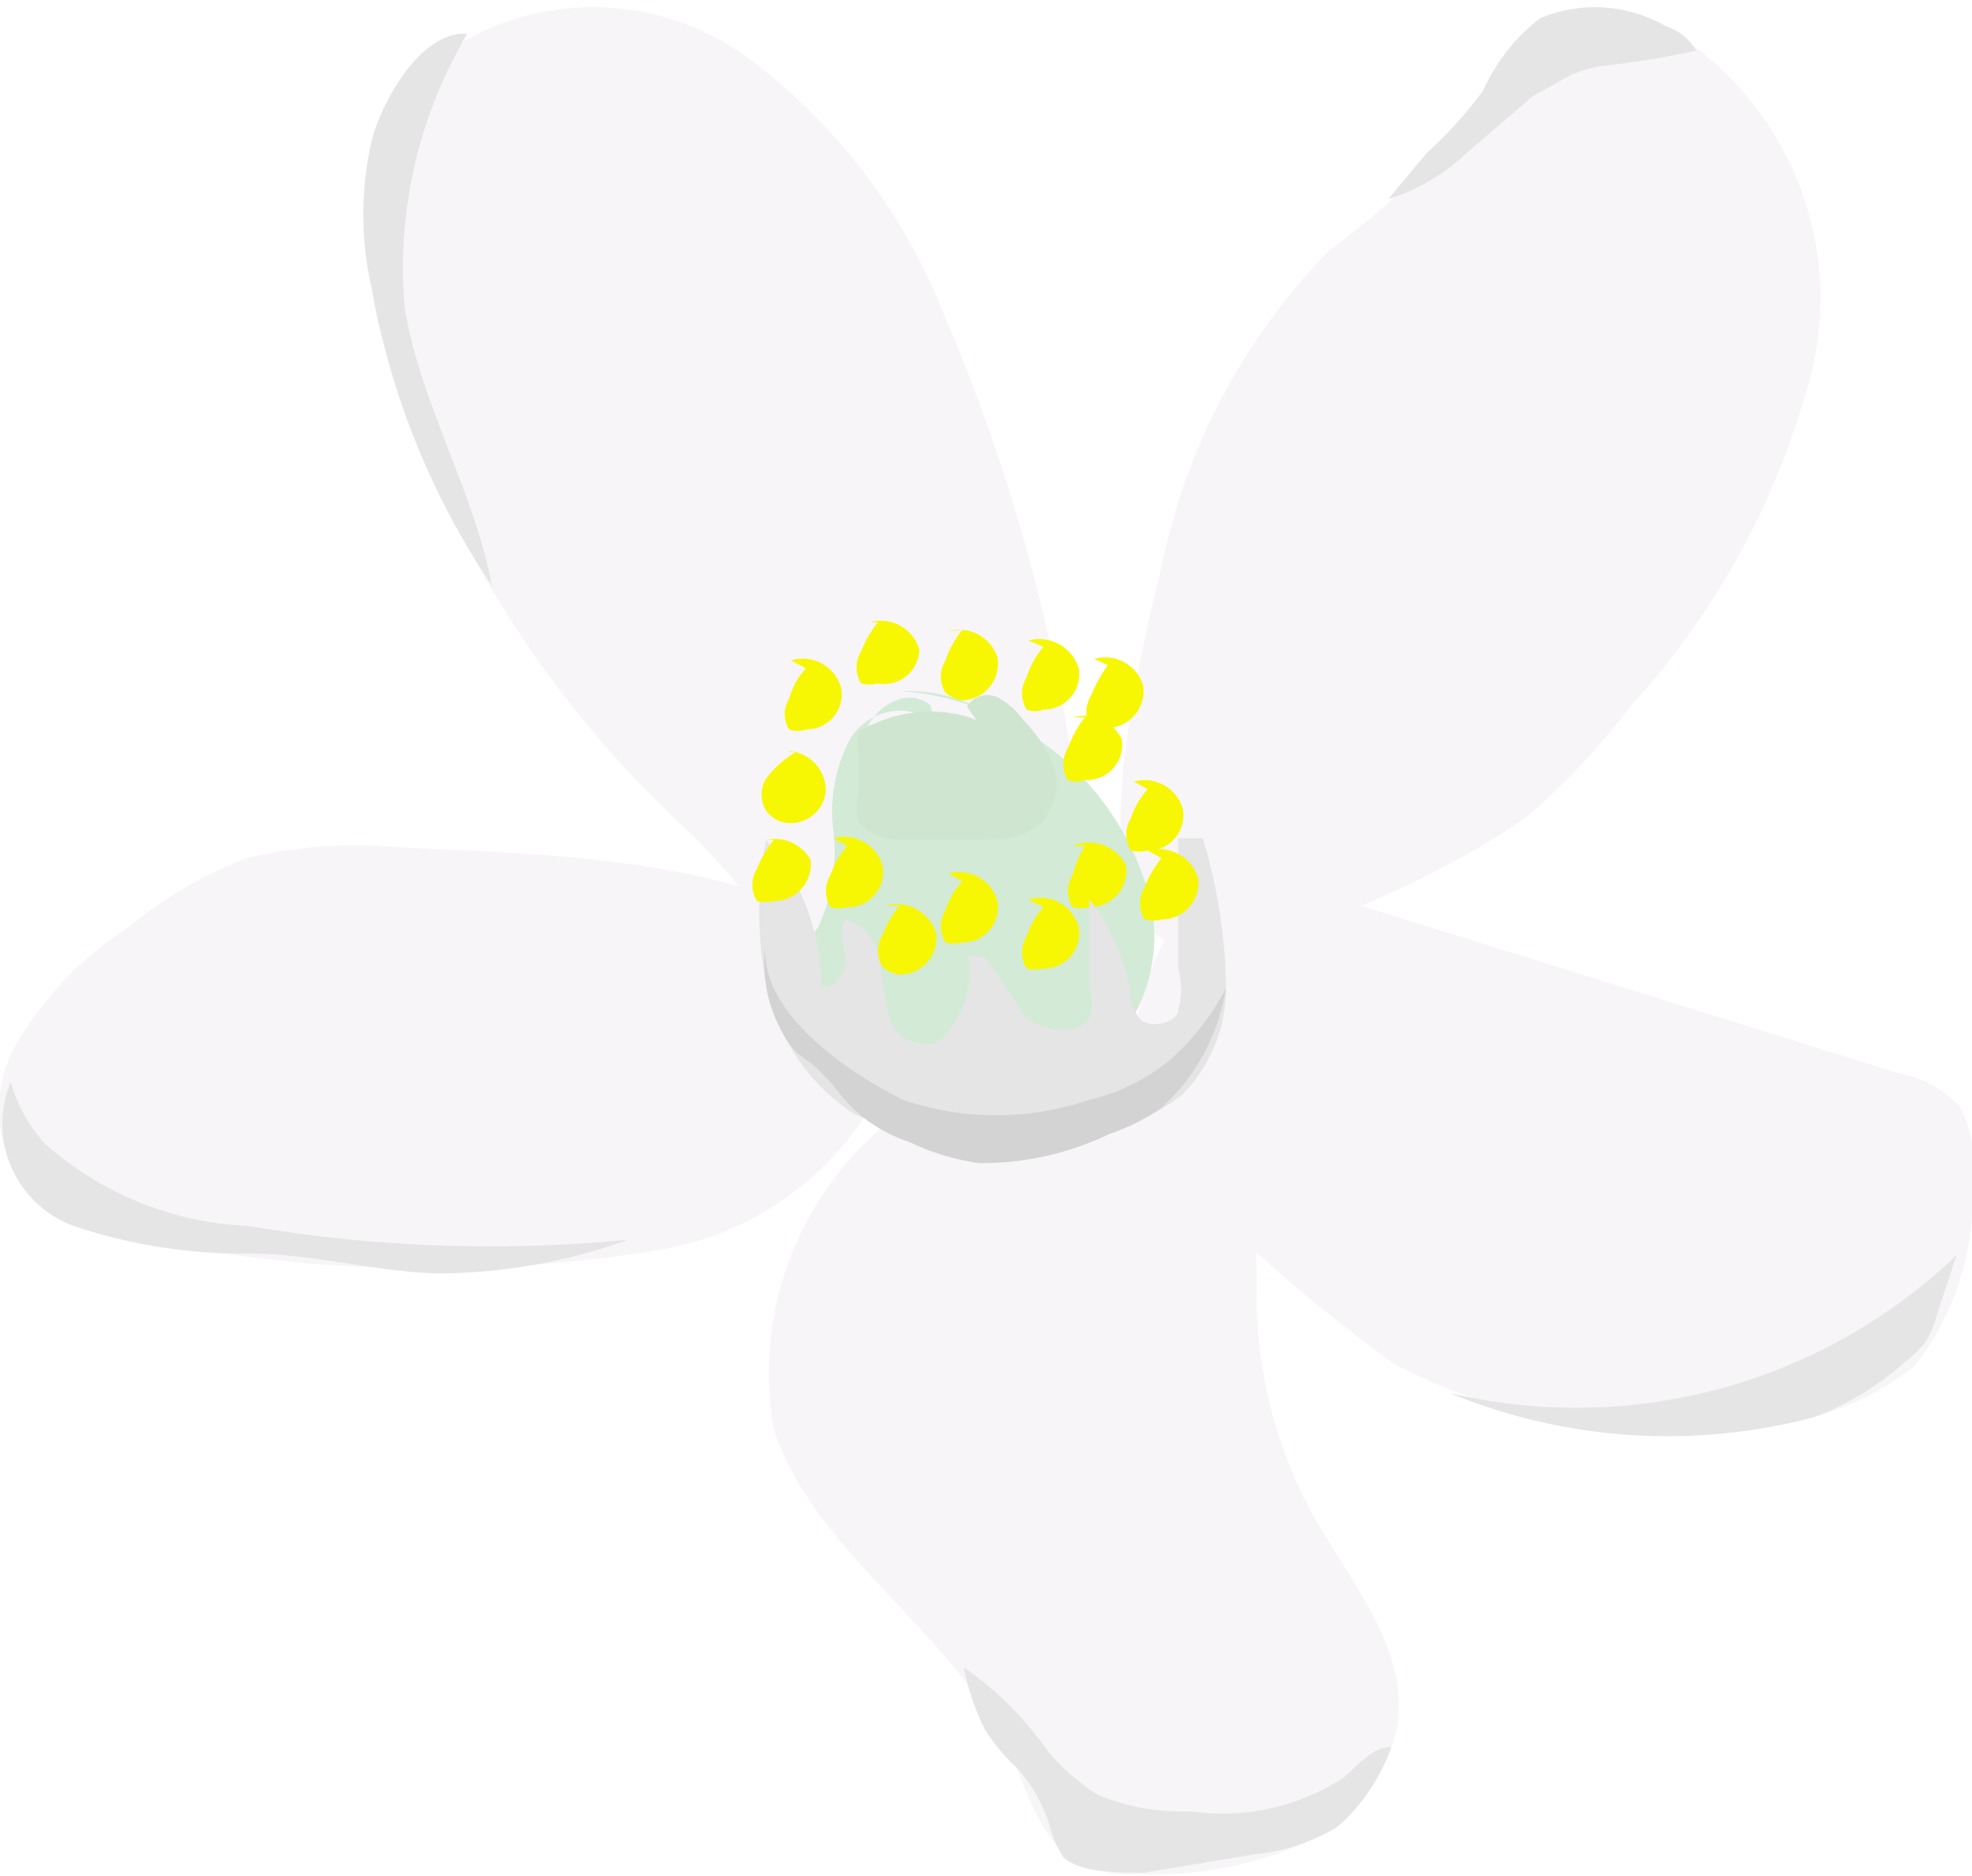
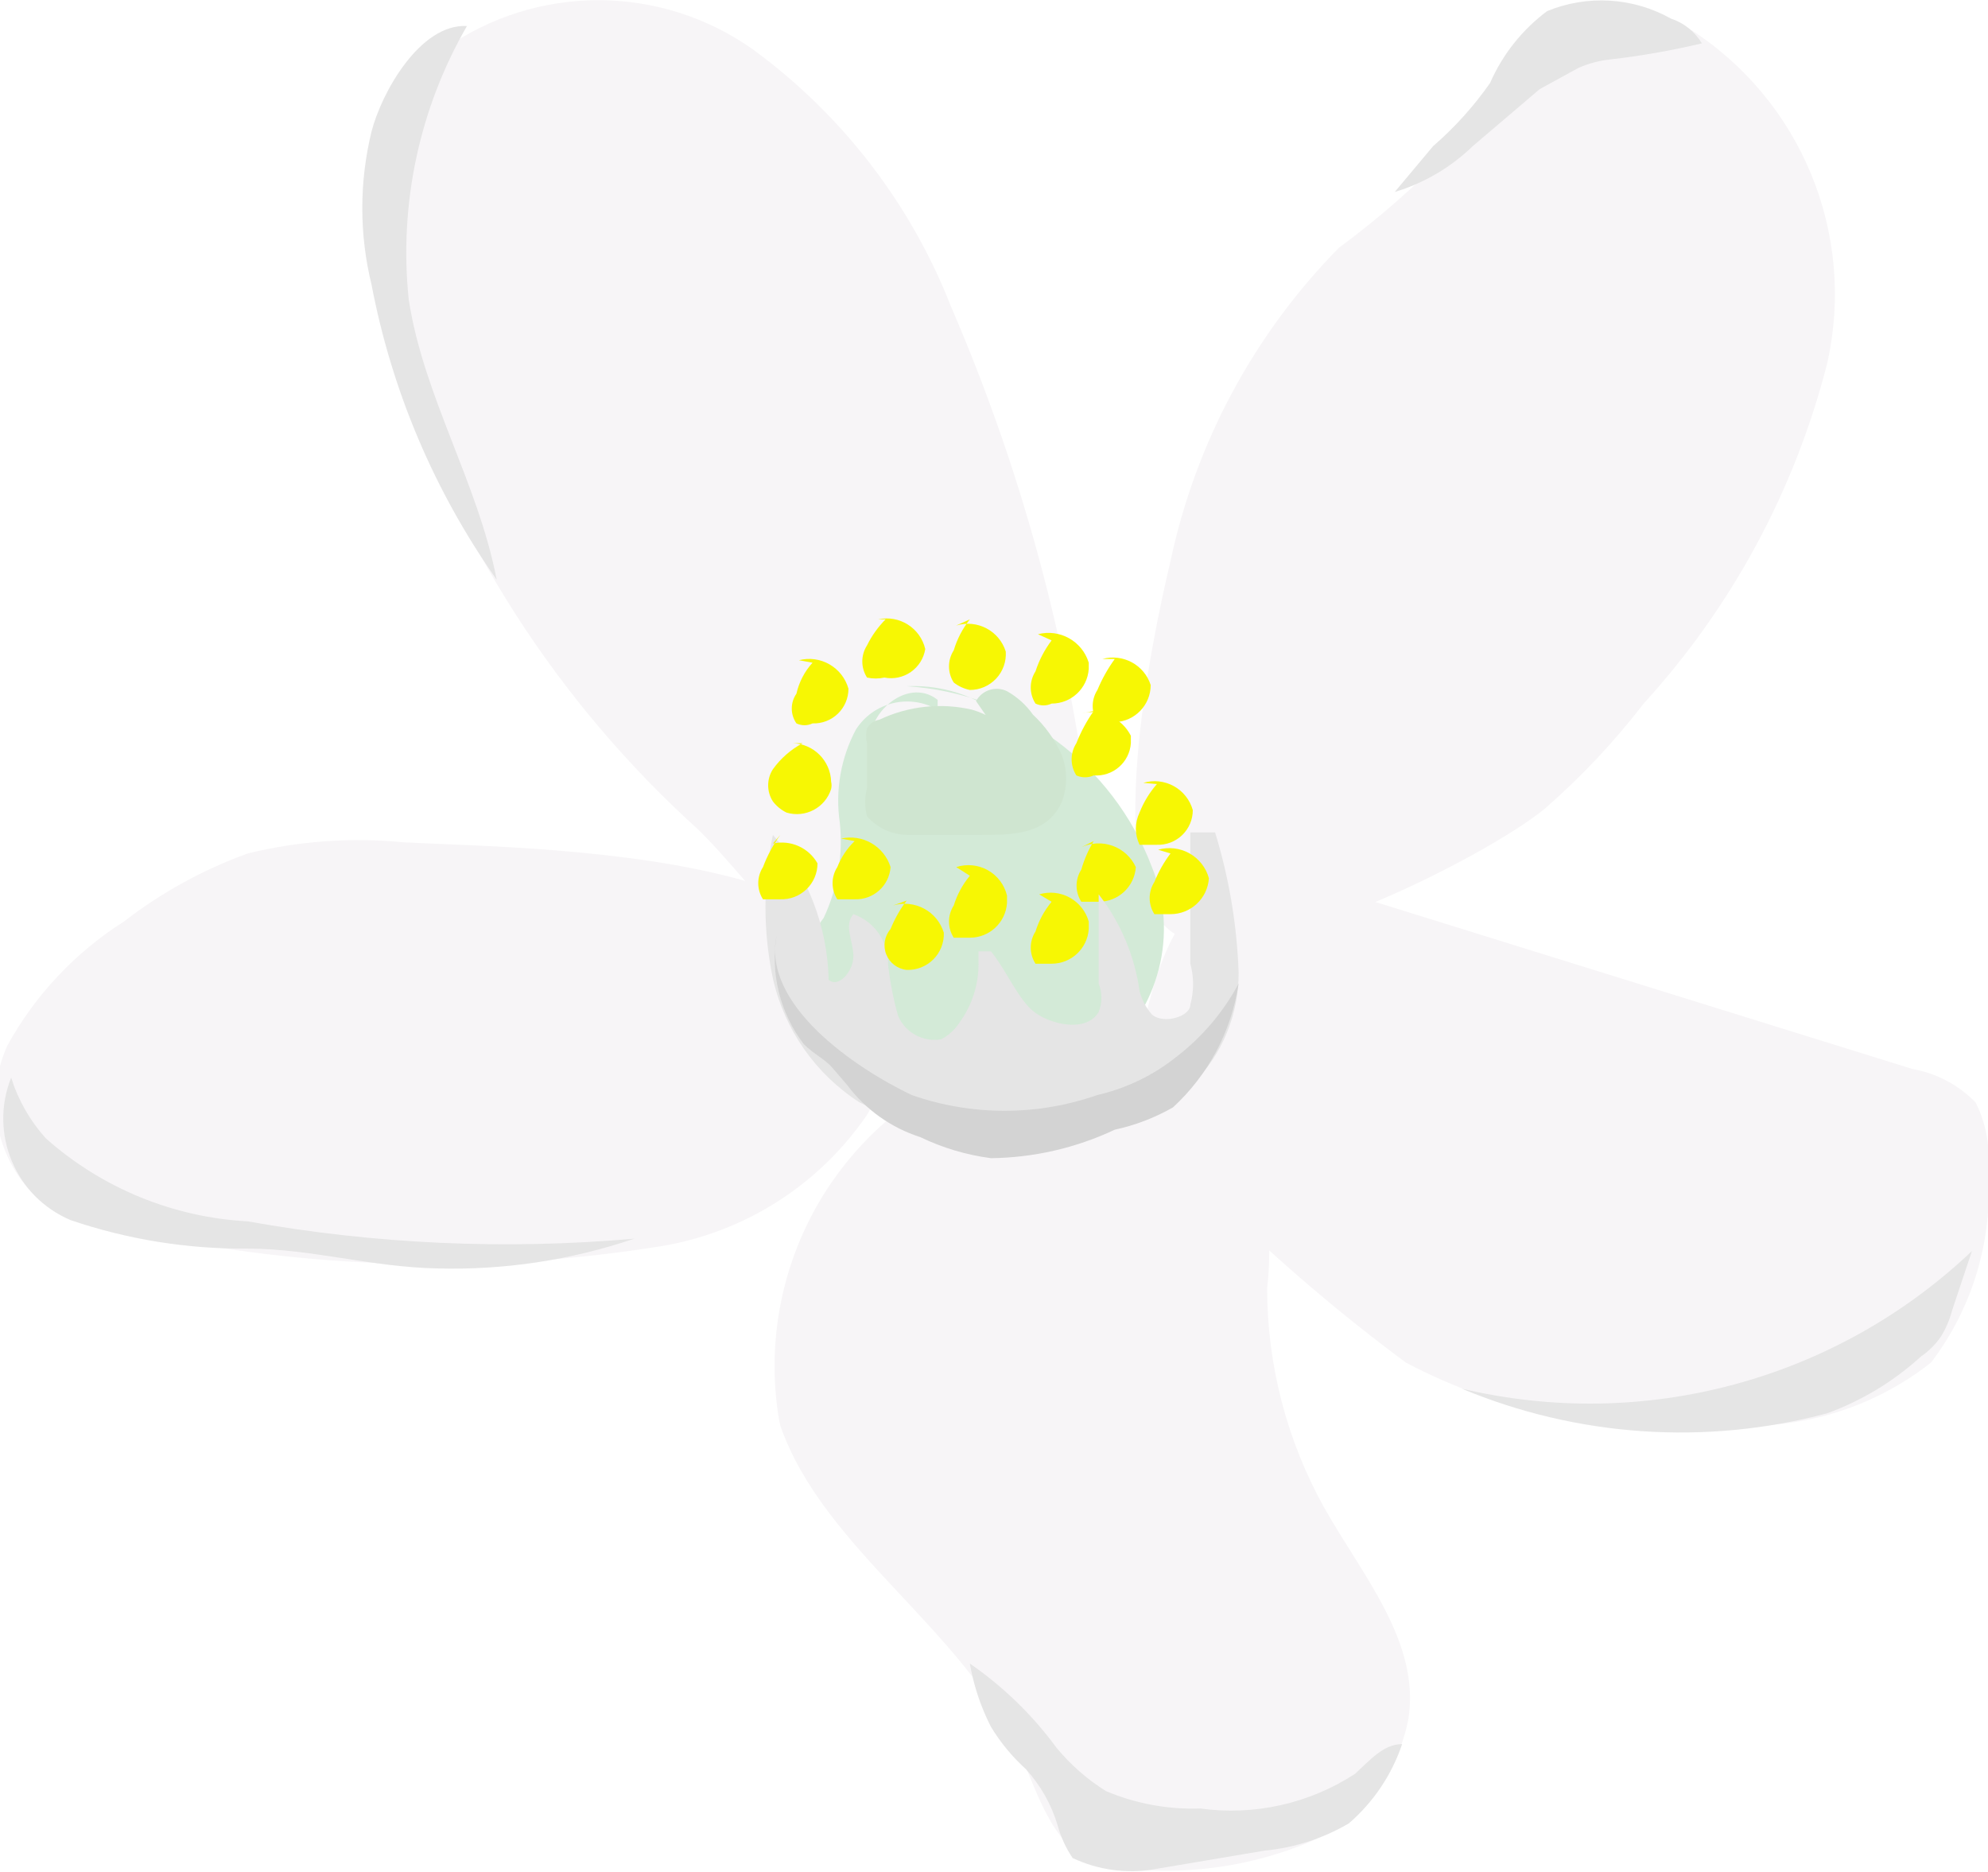
- <svg xmlns="http://www.w3.org/2000/svg" viewBox="0 0 12.87 12.24">
+ <svg xmlns="http://www.w3.org/2000/svg" viewBox="0 0 16.05 15.11">
  <defs>
    <style>.cls-1{fill:#f7f5f7;}.cls-2{fill:#d3ead7;}.cls-3{fill:#cfe5d0;}.cls-4{fill:#f7f703;}.cls-5{fill:#e5e5e5;}.cls-6{fill:#d3d3d3;}</style>
  </defs>
  <g id="Lager_2" data-name="Lager 2">
-     <g id="LemonFlower">
-       <path class="cls-1" d="M2.55,2.37a2,2,0,0,1,.32-2,1.71,1.71,0,0,1,2,0A3.84,3.84,0,0,1,6.16,2.05,12.15,12.15,0,0,1,7.08,5.6a4,4,0,0,1-1.56.66c-.45-.07-.66-.48-1-.81A7,7,0,0,1,2.55,2.37Z" />
-       <path class="cls-1" d="M7.58,3.7A4.13,4.13,0,0,1,8.67,1.64,6,6,0,0,0,9.4,1c.27-.33.45-.79.86-.9a1,1,0,0,1,.66.11,2.05,2.05,0,0,1,.91,2.19,5.14,5.14,0,0,1-1.19,2.21,4.67,4.67,0,0,1-.64.69c-.37.3-1.94,1.12-2.44.81S7.45,4.24,7.58,3.7Z" />
-       <path class="cls-1" d="M2.61,5.53a3.09,3.09,0,0,0-1,.07,2.73,2.73,0,0,0-.77.45,2.27,2.27,0,0,0-.76.81.88.88,0,0,0,.17,1A1.48,1.48,0,0,0,1,8.1a9.28,9.28,0,0,0,3.28.06,2,2,0,0,0,1.34-.84C6.63,5.56,3.49,5.58,2.61,5.53Z" />
-       <path class="cls-1" d="M5.05,9.33c.28.83,1.19,1.32,1.55,2.13.12.26.2.59.48.72a1,1,0,0,0,.38.05,2.48,2.48,0,0,0,1-.18,1.12,1.12,0,0,0,.66-.78c.08-.5-.3-.94-.55-1.38A3,3,0,0,1,8.2,8.46c0-.43,0-.91-.25-1.23a1.5,1.5,0,0,0-1.1-.36A2.11,2.11,0,0,0,5.05,9.33Z" />
-       <path class="cls-1" d="M9.1,8.9a3.66,3.66,0,0,0,2.05.41,1.89,1.89,0,0,0,1.35-.4,1.82,1.82,0,0,0,.37-1.25.73.73,0,0,0-.08-.44A.73.73,0,0,0,12.38,7L8.56,5.81a1.25,1.25,0,0,0-.47-.07c-.42.06-.6.56-.69,1-.19.88-.09.68.52,1.17A10.4,10.4,0,0,0,9.1,8.9Z" />
-       <path class="cls-2" d="M6.07,4.6c-.2-.16-.51.12-.43.36a.57.57,0,0,0,.62.3.4.4,0,0,0,.3-.13.34.34,0,0,0-.12-.48,1,1,0,0,0-.55-.14A1.82,1.82,0,0,1,7.46,5.72a1.07,1.07,0,0,1-.32,1.22,1.63,1.63,0,0,1-1.59-.22c-.17-.09-.38-.24-.34-.43a.8.8,0,0,1,.13-.24,1.18,1.18,0,0,0,.1-.62,1,1,0,0,1,.11-.61.38.38,0,0,1,.56-.1" />
-       <path class="cls-3" d="M6.66,5.11a.5.5,0,0,0-.37-.44.89.89,0,0,0-.6.06.15.15,0,0,0-.09.06.29.29,0,0,0,0,.1c0,.1,0,.19,0,.29a.37.37,0,0,0,0,.18.34.34,0,0,0,.26.12l.48,0c.2,0,.43,0,.52-.21a.37.37,0,0,0,0-.31.93.93,0,0,0-.18-.26.49.49,0,0,0-.17-.15.16.16,0,0,0-.2.06" />
-       <path class="cls-4" d="M6.28,4.11a.66.66,0,0,0-.11.2.2.2,0,0,0,0,.21.22.22,0,0,0,.11.05.24.24,0,0,0,.23-.28.26.26,0,0,0-.32-.17" />
-       <path class="cls-4" d="M7.08,4.68a.78.78,0,0,0-.11.2.2.2,0,0,0,0,.21.15.15,0,0,0,.11,0,.23.23,0,0,0,.24-.27A.28.28,0,0,0,7,4.68" />
-       <path class="cls-4" d="M7.49,5.15a.52.52,0,0,0-.11.19.2.2,0,0,0,0,.21.22.22,0,0,0,.11,0,.23.23,0,0,0,.23-.27.26.26,0,0,0-.32-.18" />
-       <path class="cls-4" d="M6.28,5.75a.52.52,0,0,0-.11.19.2.2,0,0,0,0,.21.22.22,0,0,0,.11,0,.23.23,0,0,0,.23-.27.26.26,0,0,0-.32-.18" />
-       <path class="cls-4" d="M5.53,5.52a.52.52,0,0,0-.11.19.2.2,0,0,0,0,.21.22.22,0,0,0,.11,0,.23.23,0,0,0,.23-.27.26.26,0,0,0-.32-.18" />
-       <path class="cls-4" d="M5.19,4.91A.65.65,0,0,0,5,5.08a.2.2,0,0,0,0,.21.2.2,0,0,0,.09.07.23.23,0,0,0,.3-.2.26.26,0,0,0-.26-.26" />
-       <path class="cls-4" d="M7.08,5.52A.72.72,0,0,0,7,5.71a.2.2,0,0,0,0,.21.22.22,0,0,0,.11,0,.24.24,0,0,0,.24-.27A.27.27,0,0,0,7,5.52" />
-       <path class="cls-4" d="M5.26,4.36a.49.49,0,0,0-.11.2.19.19,0,0,0,0,.2.16.16,0,0,0,.11,0,.23.23,0,0,0,.23-.27.26.26,0,0,0-.33-.18" />
-       <path class="cls-4" d="M6.81,4.22a.56.56,0,0,0-.11.2.2.2,0,0,0,0,.21.15.15,0,0,0,.11,0,.23.23,0,0,0,.23-.27.27.27,0,0,0-.33-.18" />
-       <path class="cls-5" d="M5,6.42a1.33,1.33,0,0,0,.56.84,1.72,1.72,0,0,0,.9.18,3.46,3.46,0,0,0,.85-.09,1.14,1.14,0,0,0,.41-.21A1,1,0,0,0,8,6.38a3.53,3.53,0,0,0-.15-.91H7.69l0,.85a.5.5,0,0,1,0,.27c0,.08-.18.13-.25.06a.28.28,0,0,1-.06-.15,1.32,1.32,0,0,0-.27-.63l0,.58a.26.26,0,0,1,0,.19c-.08.13-.31.08-.42,0a3.51,3.51,0,0,0-.27-.4s-.06,0-.09,0,0,0,0,.08a.64.64,0,0,1-.12.38.25.25,0,0,1-.12.11.25.25,0,0,1-.28-.15,1.75,1.75,0,0,1-.06-.33A.34.34,0,0,0,5.52,6c-.06.07,0,.18,0,.27s-.09.21-.16.16A1.47,1.47,0,0,0,5,5.48,2.48,2.48,0,0,0,5,6.42Z" />
-       <path class="cls-6" d="M5.9,7.18a1.89,1.89,0,0,0,1.2,0,1.32,1.32,0,0,0,.52-.25A1.62,1.62,0,0,0,8,6.45a1.33,1.33,0,0,1-.42.78,1.35,1.35,0,0,1-.34.17,1.92,1.92,0,0,1-.85.19,1.53,1.53,0,0,1-.46-.14.94.94,0,0,1-.47-.34A1.4,1.4,0,0,0,5.36,7c-.05-.06-.12-.09-.18-.15A.92.92,0,0,1,5,6.14C4.93,6.59,5.53,7,5.9,7.18Z" />
-       <path class="cls-5" d="M1.62,8A2.13,2.13,0,0,1,.29,7.46a1,1,0,0,1-.22-.4A.71.71,0,0,0,.48,8a3.46,3.46,0,0,0,1.15.18c.41,0,.82.12,1.23.13A3.71,3.71,0,0,0,4.1,8.09,9.39,9.39,0,0,1,1.62,8Z" />
-       <path class="cls-5" d="M2.64,2c.1.63.45,1.19.57,1.82A5,5,0,0,1,2.43,1.9a2.15,2.15,0,0,1,0-1c.07-.25.32-.7.62-.68A3,3,0,0,0,2.64,2Z" />
-       <path class="cls-5" d="M6.84,11.43a1.4,1.4,0,0,0,.32.28,1.41,1.41,0,0,0,.61.11,1.45,1.45,0,0,0,1-.22c.1-.09.19-.2.31-.2a1.23,1.23,0,0,1-.35.52,1.28,1.28,0,0,1-.54.18l-.72.12c-.19,0-.42,0-.53-.1a.67.67,0,0,1-.09-.21,1,1,0,0,0-.21-.37,1.27,1.27,0,0,1-.21-.25,1.53,1.53,0,0,1-.14-.41A2.16,2.16,0,0,1,6.84,11.43Z" />
-       <path class="cls-5" d="M12.77,8.19l-.13.39a.51.51,0,0,1-.07.17.53.53,0,0,1-.13.13,1.82,1.82,0,0,1-.61.37,3.73,3.73,0,0,1-2.37-.16A3.59,3.59,0,0,0,12.77,8.19Z" />
-       <path class="cls-5" d="M10.46.43a.83.83,0,0,0-.21.06L10,.63,9.57,1a1.32,1.32,0,0,1-.51.3L9.31,1A2.69,2.69,0,0,0,9.68.59a1.23,1.23,0,0,1,.37-.47.92.92,0,0,1,.82.05.36.36,0,0,1,.2.16A5.55,5.55,0,0,1,10.46.43Z" />
-       <path class="cls-4" d="M7.58,5.6a.72.72,0,0,0-.11.19.2.2,0,0,0,0,.21.22.22,0,0,0,.11,0,.24.24,0,0,0,.24-.27.27.27,0,0,0-.33-.18" />
-       <path class="cls-4" d="M5.87,5.91a.72.72,0,0,0-.11.19.2.2,0,0,0,0,.21.22.22,0,0,0,.11.05.24.24,0,0,0,.24-.27.27.27,0,0,0-.33-.18" />
-       <path class="cls-4" d="M6.81,5.92a.52.52,0,0,0-.11.19.2.2,0,0,0,0,.21.22.22,0,0,0,.11,0,.23.23,0,0,0,.23-.27.26.26,0,0,0-.33-.18" />
-       <path class="cls-4" d="M5.73,4.06a.72.72,0,0,0-.11.19.2.2,0,0,0,0,.21.22.22,0,0,0,.11,0A.23.23,0,0,0,6,4.24a.26.26,0,0,0-.32-.18" />
-       <path class="cls-4" d="M7.23,4.34a1,1,0,0,0-.11.2.2.2,0,0,0,0,.21.22.22,0,0,0,.11,0,.24.24,0,0,0,.23-.28.26.26,0,0,0-.32-.17" />
-       <path class="cls-4" d="M5.05,5.48a.72.72,0,0,0-.11.19.2.2,0,0,0,0,.21.22.22,0,0,0,.11,0,.24.24,0,0,0,.24-.27A.27.27,0,0,0,5,5.48" />
+     <g id="Lager_1-2" data-name="Lager 1">
+       <g id="Lager_2-2" data-name="Lager 2">
+         <g id="LemonFlower">
+           <path class="cls-1" d="M3.19,2.88A2.47,2.47,0,0,1,3.58.4a2.16,2.16,0,0,1,2.5,0,4.69,4.69,0,0,1,1.6,2.08A15,15,0,0,1,8.83,6.89a5,5,0,0,1-1.94.81c-.56-.08-.83-.59-1.25-1A8.63,8.63,0,0,1,3.19,2.88Z" />
+           <path class="cls-1" d="M9.45,4.53A5.12,5.12,0,0,1,10.81,2a7,7,0,0,0,.91-.8c.34-.41.56-1,1.07-1.11a1.25,1.25,0,0,1,.83.13,2.54,2.54,0,0,1,1.13,2.72,6.43,6.43,0,0,1-1.48,2.74,5.87,5.87,0,0,1-.8.85c-.46.38-2.42,1.39-3,1S9.29,5.2,9.45,4.53Z" />
+           <path class="cls-1" d="M3.26,6.8A3.76,3.76,0,0,0,2,6.89a3.68,3.68,0,0,0-1,.55,2.76,2.76,0,0,0-.94,1A1.08,1.08,0,0,0,.32,9.69a1.82,1.82,0,0,0,.93.29,11.48,11.48,0,0,0,4.09.08A2.51,2.51,0,0,0,7,9C8.27,6.84,4.36,6.86,3.26,6.8Z" />
+           <path class="cls-1" d="M6.3,11.51c.35,1,1.48,1.64,1.93,2.64.15.32.25.73.6.89a1.24,1.24,0,0,0,.47.06,3,3,0,0,0,1.25-.22,1.36,1.36,0,0,0,.82-1c.1-.62-.37-1.16-.68-1.71a3.65,3.65,0,0,1-.46-1.77,2.48,2.48,0,0,0-.31-1.52,1.88,1.88,0,0,0-1.38-.45A2.62,2.62,0,0,0,6.28,11.4S6.29,11.47,6.3,11.51Z" />
+           <path class="cls-1" d="M11.35,11a4.51,4.51,0,0,0,2.55.5A2.38,2.38,0,0,0,15.59,11a2.28,2.28,0,0,0,.46-1.55,1,1,0,0,0-.1-.55.94.94,0,0,0-.51-.27L10.68,7.15a1.49,1.49,0,0,0-.59-.09c-.52.07-.75.69-.86,1.24-.24,1.09-.11.84.65,1.45A14.5,14.5,0,0,0,11.35,11Z" />
+           <path class="cls-2" d="M7.57,5.65c-.25-.2-.63.14-.53.44a.7.7,0,0,0,.77.37.44.44,0,0,0,.37-.16.41.41,0,0,0-.13-.58H8a1.16,1.16,0,0,0-.68-.18A2.27,2.27,0,0,1,9.3,7a1.32,1.32,0,0,1-.39,1.52,2.06,2.06,0,0,1-2-.28c-.21-.11-.47-.29-.42-.53a1.08,1.08,0,0,1,.16-.3,1.45,1.45,0,0,0,.13-.77,1.22,1.22,0,0,1,.13-.75.49.49,0,0,1,.66-.16l0,0" />
+           <path class="cls-3" d="M8.31,6.28a.64.64,0,0,0-.46-.55,1.14,1.14,0,0,0-.75.08A.14.14,0,0,0,7,5.88.24.24,0,0,0,7,6v.36a.45.45,0,0,0,0,.23.44.44,0,0,0,.32.15h.6c.25,0,.53,0,.65-.26a.53.53,0,0,0,0-.39,1,1,0,0,0-.23-.32.64.64,0,0,0-.21-.19.19.19,0,0,0-.25.08" />
+           <path class="cls-4" d="M7.83,5a.75.75,0,0,0-.13.25.24.24,0,0,0,0,.26.31.31,0,0,0,.13.06.29.29,0,0,0,.29-.31v0a.32.32,0,0,0-.4-.21" />
+           <path class="cls-4" d="M8.83,5.74A1.23,1.23,0,0,0,8.69,6a.24.24,0,0,0,0,.26.17.17,0,0,0,.14,0A.28.28,0,0,0,9.13,6s0,0,0-.06a.35.35,0,0,0-.4-.18" />
+           <path class="cls-4" d="M9.34,6.33a.79.79,0,0,0-.14.23.3.3,0,0,0,0,.26h.14a.28.28,0,0,0,.29-.28v0a.32.32,0,0,0-.4-.22" />
+           <path class="cls-4" d="M7.83,7.07a.7.7,0,0,0-.13.24.24.24,0,0,0,0,.26h.13a.3.3,0,0,0,.3-.28s0,0,0-.06A.32.32,0,0,0,7.72,7" />
+           <path class="cls-4" d="M6.9,6.79A.59.59,0,0,0,6.76,7a.24.24,0,0,0,0,.26H6.9A.28.28,0,0,0,7.19,7V7a.34.34,0,0,0-.4-.23" />
+           <path class="cls-4" d="M6.48,6a.7.7,0,0,0-.24.21.24.24,0,0,0,0,.26.31.31,0,0,0,.11.09.29.29,0,0,0,.36-.19.13.13,0,0,0,0-.06A.32.32,0,0,0,6.4,6" />
+           <path class="cls-4" d="M8.83,6.79a.94.94,0,0,0-.1.23.24.24,0,0,0,0,.26h.14A.3.3,0,0,0,9.17,7V7a.33.33,0,0,0-.44-.16" />
+           <path class="cls-4" d="M6.56,5.35a.55.55,0,0,0-.13.25.21.21,0,0,0,0,.24.15.15,0,0,0,.13,0,.28.28,0,0,0,.29-.28v0a.33.33,0,0,0-.4-.23h0" />
+           <path class="cls-4" d="M8.49,5.17a.85.85,0,0,0-.13.25.24.24,0,0,0,0,.26.15.15,0,0,0,.13,0,.3.3,0,0,0,.3-.28s0,0,0-.05a.34.34,0,0,0-.41-.23" />
+           <path class="cls-5" d="M6.24,7.9a1.61,1.61,0,0,0,.7,1,2.15,2.15,0,0,0,1.12.23,4.26,4.26,0,0,0,1.06-.12,1.45,1.45,0,0,0,.51-.26A1.26,1.26,0,0,0,10,7.85a4.38,4.38,0,0,0-.19-1.13h-.2V7.78a.62.62,0,0,1,0,.33c0,.1-.22.16-.31.08A.46.46,0,0,1,9.2,8a1.64,1.64,0,0,0-.33-.78v.72a.31.31,0,0,1,0,.23c-.1.17-.39.1-.52,0S8.13,7.84,8,7.68H7.9s0,0,0,.1a.8.8,0,0,1-.15.47.4.4,0,0,1-.15.14.32.32,0,0,1-.35-.19,2.7,2.7,0,0,1-.08-.41.42.42,0,0,0-.28-.41c-.08.09,0,.22,0,.34s-.12.26-.2.19a1.85,1.85,0,0,0-.45-1.17A2.83,2.83,0,0,0,6.24,7.9Z" />
+           <path class="cls-6" d="M7.36,8.84a2.27,2.27,0,0,0,1.5,0,1.59,1.59,0,0,0,.64-.31A1.84,1.84,0,0,0,10,7.94a1.7,1.7,0,0,1-.53,1A1.65,1.65,0,0,1,9,9.12,2.41,2.41,0,0,1,8,9.35a1.88,1.88,0,0,1-.57-.17,1.19,1.19,0,0,1-.59-.42l-.12-.14c-.06-.07-.15-.11-.23-.19a1.14,1.14,0,0,1-.22-.88C6.15,8.11,6.9,8.62,7.36,8.84Z" />
+           <path class="cls-5" d="M2,9.86A2.67,2.67,0,0,1,.37,9.19,1.33,1.33,0,0,1,.09,8.7.89.89,0,0,0,.57,9.85h0A4.32,4.32,0,0,0,2,10.08c.51,0,1,.15,1.53.16A4.56,4.56,0,0,0,5.12,10,11.85,11.85,0,0,1,2,9.86Z" />
+           <path class="cls-5" d="M3.3,2.42c.12.78.56,1.48.71,2.26A6.12,6.12,0,0,1,3,2.3,2.6,2.6,0,0,1,3,1.06c.08-.31.39-.87.77-.85A3.66,3.66,0,0,0,3.3,2.42Z" />
+           <path class="cls-5" d="M8.53,14.11a1.65,1.65,0,0,0,.4.35,1.8,1.8,0,0,0,.76.14,1.83,1.83,0,0,0,1.25-.28c.12-.11.23-.24.38-.24a1.46,1.46,0,0,1-.43.64,1.65,1.65,0,0,1-.68.22l-.89.15A1.11,1.11,0,0,1,8.66,15a.88.88,0,0,1-.12-.26,1.17,1.17,0,0,0-.26-.46A1.53,1.53,0,0,1,8,13.94a1.8,1.8,0,0,1-.17-.51A2.93,2.93,0,0,1,8.53,14.11Z" />
+           <path class="cls-5" d="M15.92,10.1l-.16.48a.78.78,0,0,1-.09.21.61.61,0,0,1-.16.16,2.28,2.28,0,0,1-.76.46,4.59,4.59,0,0,1-2.95-.2A4.48,4.48,0,0,0,15.92,10.1Z" />
+           <path class="cls-5" d="M13,.48a.84.84,0,0,0-.26.07l-.31.17-.54.46a1.55,1.55,0,0,1-.63.37l.31-.37a2.79,2.79,0,0,0,.46-.51,1.45,1.45,0,0,1,.46-.58,1.15,1.15,0,0,1,1,.06.46.46,0,0,1,.25.2A6.35,6.35,0,0,1,13,.48Z" />
+           <path class="cls-4" d="M9.45,6.89a1,1,0,0,0-.13.23.24.24,0,0,0,0,.26h.13a.31.31,0,0,0,.31-.29s0,0,0,0a.33.33,0,0,0-.41-.23" />
+           <path class="cls-4" d="M7.32,7.27a1,1,0,0,0-.13.23.2.2,0,0,0,.13.33.29.29,0,0,0,.3-.3v0a.33.33,0,0,0-.41-.22" />
+           <path class="cls-4" d="M8.49,7.28a.7.7,0,0,0-.13.24.24.24,0,0,0,0,.26h.13a.3.3,0,0,0,.3-.28s0,0,0-.06a.32.32,0,0,0-.4-.22h0" />
+           <path class="cls-4" d="M7.15,5A.79.79,0,0,0,7,5.21a.24.24,0,0,0,0,.26.33.33,0,0,0,.14,0,.28.28,0,0,0,.33-.23.06.06,0,0,1,0,0A.32.32,0,0,0,7.09,5" />
+           <path class="cls-4" d="M9,5.32a1.23,1.23,0,0,0-.14.25.24.24,0,0,0,0,.26H9a.3.3,0,0,0,.29-.3.09.09,0,0,0,0,0,.32.32,0,0,0-.39-.21" />
+           <path class="cls-4" d="M6.3,6.74A1.09,1.09,0,0,0,6.16,7a.24.24,0,0,0,0,.26H6.3a.29.29,0,0,0,.3-.29v0a.33.33,0,0,0-.36-.16" />
+         </g>
+       </g>
    </g>
  </g>
</svg>
